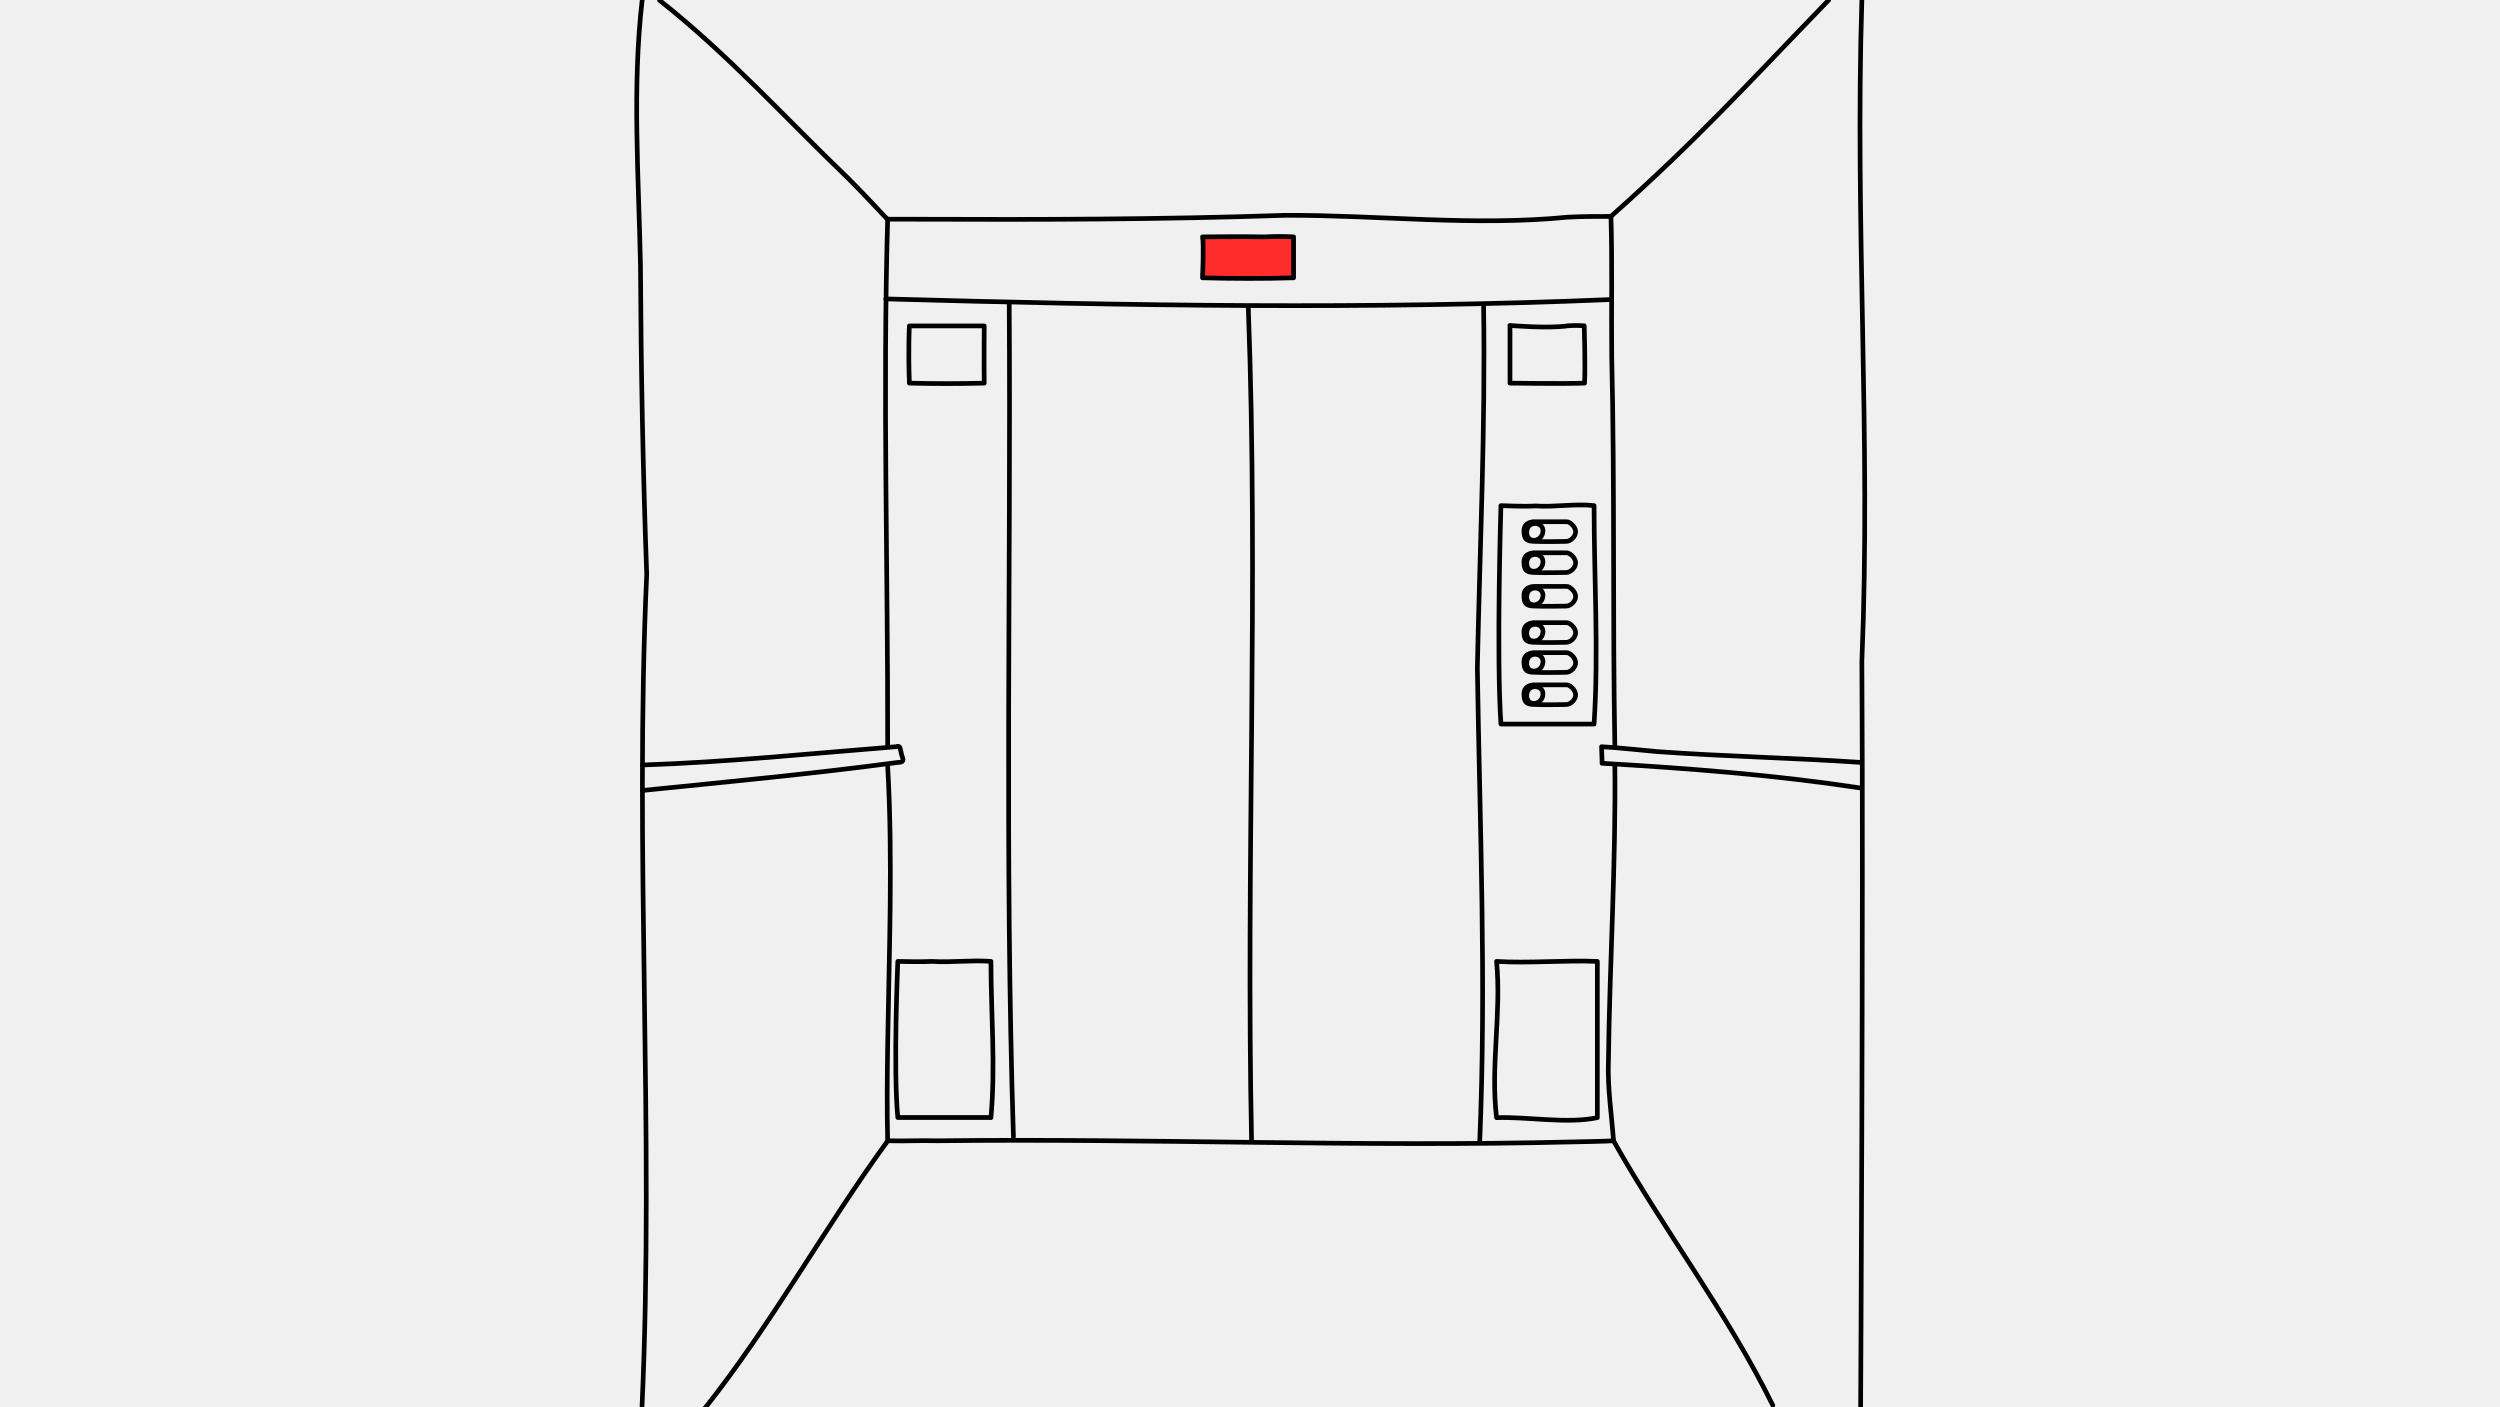
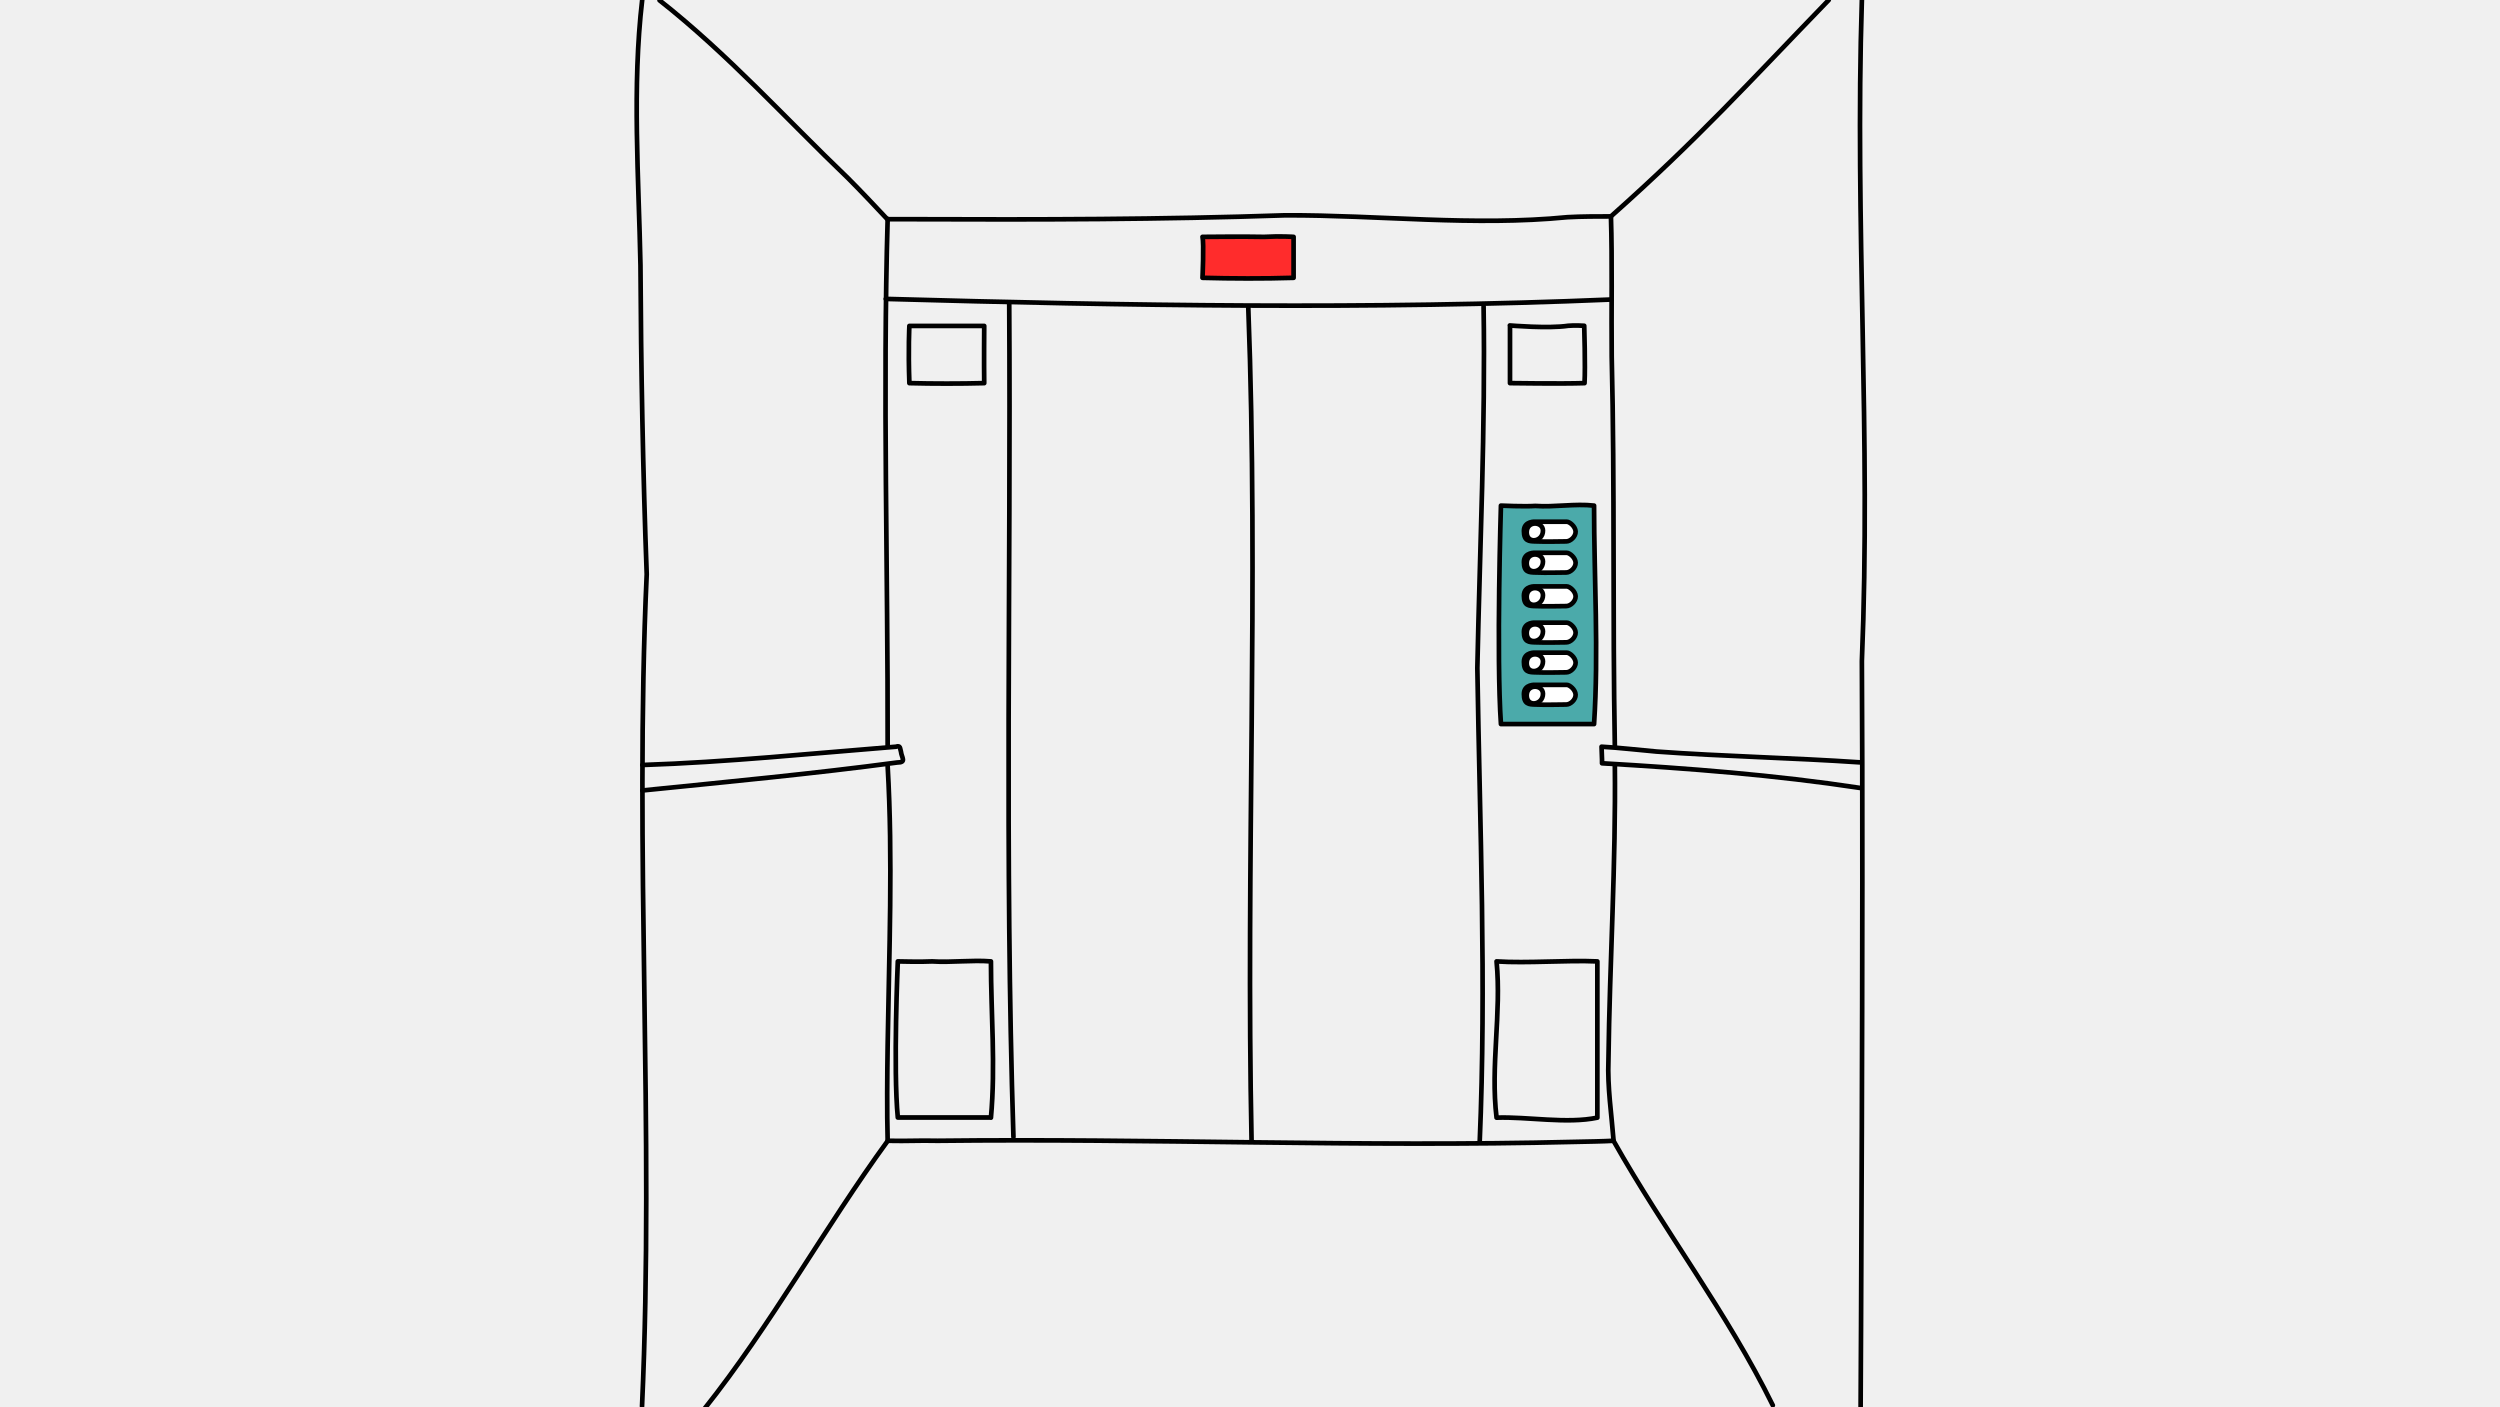
<svg xmlns="http://www.w3.org/2000/svg" id="Ebene_1" version="1.1" viewBox="0 0 1600 900">
  <defs>
    <style>
-       .st0, .st1 {
+       .st0 {
        fill: none;
      }

-       .st1, .st2 {
+       .st0, .st1, .st2 {
        stroke: #000;
        stroke-linecap: round;
        stroke-linejoin: round;
        stroke-width: 3px;
+       }
+ 
+       .st1 {
+         fill: #fff;
+       }
+ 
+       .st3 {
+         fill: #4baaaa;
      }

      .st2 {
        fill: #ff2c2c;
      }
    </style>
  </defs>
-   <path id="STROKE_013db70b-df31-4fdb-b11b-c7fddbe5fe91" class="st1" d="M1032.7,730.2c32.3,57.4,72.8,110,101.9,169.2" />
-   <path id="STROKE_235e3a1d-2595-4fe5-b798-2b67b94fd407" class="st1" d="M1031.1,138.4c55.8-49.6,87.4-84.8,139.3-138.4" />
-   <path id="STROKE_a9689fb8-dd6d-4fcd-9289-e4cdeb8006bd" class="st1" d="M1033.5,477.9c-1.5-83.5,0-166.3-2-249.6-.3-29,.4-61-.5-89.8-8.2,0-18.9,0-27.8.5-60.3,5.9-120.3-1.4-180.7-1.2-79,2.7-158.1,2.8-237.1,2.5h-17.5c-7.1-7.6-17.2-18.3-25.2-26.3C502.6,75.6,465.7,34.5,422.1.2" />
-   <path id="STROKE_cde62bb0-55ac-44a6-9f93-9252f62fda7f" class="st1" d="M568.1,730.2c-40,54.9-75,118.4-117.4,171.6" />
-   <path class="st1" d="M568.1,490.3c3.4,60.1.9,118.5,0,178.8-.3,18.5-.5,42.4,0,61,13.5.3,18.9-.3,32,0,136.2-1.6,270.5,4.1,407.6.7,8.5-.2,17.7-.3,25-.7-1.3-16.8-4-34.4-3.3-51.4.8-63.4,4.8-125.8,4.1-189.4" />
-   <path class="st1" d="M568.1,140.1c-3.2,111,.2,225.8,0,336.9" />
-   <path id="STROKE_5be79f4e-8b2a-4b3c-9b24-9b235c40329e" class="st1" d="M1031.1,191.7c-154.1,6.5-310.1,3.9-464.2-.4" />
+   <path id="Knöpfe" class="st3" d="M1020.2,463.4c3-46.4,0-93.4,0-139.8-12.1-1.4-25.4,1.1-37.6.2-6.9.5-22-.2-22-.2,0,0-3,96.5,0,139.8h59.6Z" />
+   <path id="STROKE_013db70b-df31-4fdb-b11b-c7fddbe5fe91" class="st0" d="M1032.7,730.2c32.3,57.4,72.8,110,101.9,169.2" />
+   <path id="STROKE_235e3a1d-2595-4fe5-b798-2b67b94fd407" class="st0" d="M1031.1,138.4c55.8-49.6,87.4-84.8,139.3-138.4" />
+   <path id="STROKE_a9689fb8-dd6d-4fcd-9289-e4cdeb8006bd" class="st0" d="M1033.5,477.9c-1.5-83.5,0-166.3-2-249.6-.3-29,.4-61-.5-89.8-8.2,0-18.9,0-27.8.5-60.3,5.9-120.3-1.4-180.7-1.2-79,2.7-158.1,2.8-237.1,2.5h-17.5c-7.1-7.6-17.2-18.3-25.2-26.3C502.6,75.6,465.7,34.5,422.1.2" />
+   <path id="STROKE_cde62bb0-55ac-44a6-9f93-9252f62fda7f" class="st0" d="M568.1,730.2c-40,54.9-75,118.4-117.4,171.6" />
+   <path class="st0" d="M568.1,490.3c3.4,60.1.9,118.5,0,178.8-.3,18.5-.5,42.4,0,61,13.5.3,18.9-.3,32,0,136.2-1.6,270.5,4.1,407.6.7,8.5-.2,17.7-.3,25-.7-1.3-16.8-4-34.4-3.3-51.4.8-63.4,4.8-125.8,4.1-189.4" />
+   <path class="st0" d="M568.1,140.1c-3.2,111,.2,225.8,0,336.9" />
+   <path id="STROKE_5be79f4e-8b2a-4b3c-9b24-9b235c40329e" class="st0" d="M1031.1,191.7c-154.1,6.5-310.1,3.9-464.2-.4" />
  <path id="STROKE_b55820a3-2133-4ccb-ac8d-f2d818da5eaa" class="st2" d="M769.6,151.6c1,4.2,0,26.2,0,26.2,18.2.5,39.3.6,58.3,0v-26.2s-8.2-.6-18.9,0c-11.5-.3-39.4,0-39.4,0h0Z" />
-   <path id="STROKE_6a05da35-884d-40e2-8a5a-d7b0a6b9b219" class="st1" d="M645.9,193.5c1.1,178-3,356,2.7,534.1" />
-   <path id="STROKE_1d37e737-f145-401e-9ead-e8f699ad6ce5" class="st1" d="M798.9,196.8c6.7,177.6-1.6,355.5,2.1,533.3" />
-   <path id="STROKE_34ff54d9-ec34-4ac2-b4f9-e627f4736ff6" class="st1" d="M949.5,196.2c1.2,77.2-2.4,154-4,231.3,1.6,101.8,5.8,201.8,1.5,303.6" />
-   <path id="STROKE_d3800e56-9d10-4000-95f6-895428339d74" class="st1" d="M411,0c-6.5,55.6-2.2,114.1-1.1,169.8.3,64.5,1.6,133.1,4,197.7-8.1,177.1,5,355.3-3,532.5" />
-   <path id="STROKE_72a9b6ff-219c-48a7-870d-0730a757a552" class="st1" d="M1191.6,0c-4.6,143.3,5.9,279.6,0,423.1,1,158.8-.8,477.6-.8,477.6" />
-   <path id="STROKE_adcae411-31f2-4c74-b9ae-872f813b3a6d" class="st1" d="M411.1,505.9c54.1-5.5,109.2-10.7,163.1-17.9,6.2,0,2.8-3.1,2.4-7-.7-2.1-.2-4.1-3.2-3.1-53.9,4.3-108.1,9.9-162.3,11.7" />
-   <path id="STROKE_a638b487-3fe9-4932-91ab-188fbfe9d3d1" class="st1" d="M1190.2,487.9c-42.7-2.9-87.3-3.8-130-6.9-11.5-1-23.8-2.5-35.2-3.1,0,2.9.4,8,.3,10.6,55.1,3.2,110.7,7.5,165.3,15.8" />
-   <path id="STROKE_3d5c9387-bf2b-4f3e-8762-dff0c353bbe8" class="st1" d="M634.2,715.3c3-33.2,0-66.7,0-100-12.1-1-25.4.8-37.6,0-6.9.4-22,0-22,0,0,0-3,69,0,99.9h59.6Z" />
-   <path id="STROKE_8415b829-b5f6-4ae1-8704-1d41fbd04cb6" class="st1" d="M582,245.2c15.3.4,32.5.4,47.9,0-.2-12.1,0-36.6,0-36.6h-47.9s-.8,15,0,36.6h0Z" />
-   <path id="STROKE_c0412c42-0fa8-4df8-b1f1-f4dbf5506879" class="st1" d="M966.4,208.3v36.9s33,.5,47.7,0c.6-10.6-.2-36.7-.2-36.7,0,0-6.2-.4-10.3,0-12.4,1.9-37.3-.2-37.3-.2h0Z" />
-   <path id="STROKE_1325fbc5-9560-402c-8454-c524e566e8f8" class="st1" d="M1022.3,715.3c-19.4,4.1-44.7-.7-64.5,0-4-33.2,3.2-66.7,0-100,19.8,1.3,44.7-.9,64.5,0v100Z" />
+   <path id="STROKE_6a05da35-884d-40e2-8a5a-d7b0a6b9b219" class="st0" d="M645.9,193.5c1.1,178-3,356,2.7,534.1" />
+   <path id="STROKE_1d37e737-f145-401e-9ead-e8f699ad6ce5" class="st0" d="M798.9,196.8c6.7,177.6-1.6,355.5,2.1,533.3" />
+   <path id="STROKE_34ff54d9-ec34-4ac2-b4f9-e627f4736ff6" class="st0" d="M949.5,196.2c1.2,77.2-2.4,154-4,231.3,1.6,101.8,5.8,201.8,1.5,303.6" />
+   <path id="STROKE_d3800e56-9d10-4000-95f6-895428339d74" class="st0" d="M411,0c-6.5,55.6-2.2,114.1-1.1,169.8.3,64.5,1.6,133.1,4,197.7-8.1,177.1,5,355.3-3,532.5" />
+   <path id="STROKE_72a9b6ff-219c-48a7-870d-0730a757a552" class="st0" d="M1191.6,0c-4.6,143.3,5.9,279.6,0,423.1,1,158.8-.8,477.6-.8,477.6" />
+   <path id="STROKE_adcae411-31f2-4c74-b9ae-872f813b3a6d" class="st0" d="M411.1,505.9c54.1-5.5,109.2-10.7,163.1-17.9,6.2,0,2.8-3.1,2.4-7-.7-2.1-.2-4.1-3.2-3.1-53.9,4.3-108.1,9.9-162.3,11.7" />
+   <path id="STROKE_a638b487-3fe9-4932-91ab-188fbfe9d3d1" class="st0" d="M1190.2,487.9c-42.7-2.9-87.3-3.8-130-6.9-11.5-1-23.8-2.5-35.2-3.1,0,2.9.4,8,.3,10.6,55.1,3.2,110.7,7.5,165.3,15.8" />
+   <path id="STROKE_3d5c9387-bf2b-4f3e-8762-dff0c353bbe8" class="st0" d="M634.2,715.3c3-33.2,0-66.7,0-100-12.1-1-25.4.8-37.6,0-6.9.4-22,0-22,0,0,0-3,69,0,99.9h59.6Z" />
+   <path id="STROKE_8415b829-b5f6-4ae1-8704-1d41fbd04cb6" class="st0" d="M582,245.2c15.3.4,32.5.4,47.9,0-.2-12.1,0-36.6,0-36.6h-47.9s-.8,15,0,36.6h0Z" />
+   <path id="STROKE_c0412c42-0fa8-4df8-b1f1-f4dbf5506879" class="st0" d="M966.4,208.3v36.9s33,.5,47.7,0c.6-10.6-.2-36.7-.2-36.7,0,0-6.2-.4-10.3,0-12.4,1.9-37.3-.2-37.3-.2h0Z" />
+   <path id="STROKE_1325fbc5-9560-402c-8454-c524e566e8f8" class="st0" d="M1022.3,715.3c-19.4,4.1-44.7-.7-64.5,0-4-33.2,3.2-66.7,0-100,19.8,1.3,44.7-.9,64.5,0v100Z" />
  <g>
-     <path id="STROKE_2cf7b7ea-02ea-4e4b-9067-375ab24d574b" class="st1" d="M987.5,339.6c0-5.9-10.4-6.6-10.4,1.1s10.4,6.2,10.4-1.1Z" />
    <path id="STROKE_6bbfe406-a6fc-4f14-98bb-cbe6b804fa28" class="st1" d="M1002.4,346.5c2.7,0,6.1-3.1,6-6.3s-3.8-6.3-5.7-6.3h-20s-7.4-.6-7.4,5.9,3.1,6.6,7.5,6.7c6.9.3,15.7,0,19.5,0h.1Z" />
-     <path id="STROKE_2cf7b7ea-02ea-4e4b-9067-375ab24d574b1" class="st1" d="M987.5,359.4c0-5.9-10.4-6.6-10.4,1.1s10.4,6.2,10.4-1.1Z" />
    <path id="STROKE_6bbfe406-a6fc-4f14-98bb-cbe6b804fa281" class="st1" d="M1002.4,366.4c2.7,0,6.1-3.1,6-6.3s-3.8-6.3-5.7-6.3h-20s-7.4-.6-7.4,5.9,3.1,6.6,7.5,6.7c6.9.3,15.7,0,19.5,0h.1Z" />
-     <path id="STROKE_2cf7b7ea-02ea-4e4b-9067-375ab24d574b2" class="st1" d="M987.5,380.9c0-5.9-10.4-6.6-10.4,1.1s10.4,6.2,10.4-1.1Z" />
    <path id="STROKE_6bbfe406-a6fc-4f14-98bb-cbe6b804fa282" class="st1" d="M1002.4,387.9c2.7,0,6.1-3.1,6-6.3s-3.8-6.3-5.7-6.3h-20s-7.4-.6-7.4,5.9,3.1,6.6,7.5,6.7c6.9.3,15.7,0,19.5,0h.1Z" />
-     <path id="STROKE_2cf7b7ea-02ea-4e4b-9067-375ab24d574b3" class="st1" d="M987.5,404.1c0-5.9-10.4-6.6-10.4,1.1s10.4,6.2,10.4-1.1Z" />
    <path id="STROKE_6bbfe406-a6fc-4f14-98bb-cbe6b804fa283" class="st1" d="M1002.4,411.1c2.7,0,6.1-3.1,6-6.3s-3.8-6.3-5.7-6.3h-20s-7.4-.6-7.4,5.9,3.1,6.6,7.5,6.7c6.9.3,15.7,0,19.5,0h.1Z" />
-     <path id="STROKE_2cf7b7ea-02ea-4e4b-9067-375ab24d574b4" class="st1" d="M987.5,423.3c0-5.9-10.4-6.6-10.4,1.1s10.4,6.2,10.4-1.1Z" />
    <path id="STROKE_6bbfe406-a6fc-4f14-98bb-cbe6b804fa284" class="st1" d="M1002.4,430.3c2.7,0,6.1-3.1,6-6.3s-3.8-6.3-5.7-6.3h-20s-7.4-.6-7.4,5.9,3.1,6.6,7.5,6.7c6.9.3,15.7,0,19.5,0h.1Z" />
-     <path id="STROKE_2cf7b7ea-02ea-4e4b-9067-375ab24d574b5" class="st1" d="M987.5,444c0-5.9-10.4-6.6-10.4,1.1s10.4,6.2,10.4-1.1Z" />
    <path id="STROKE_6bbfe406-a6fc-4f14-98bb-cbe6b804fa285" class="st1" d="M1002.4,450.9c2.7,0,6.1-3.1,6-6.3s-3.8-6.3-5.7-6.3h-20s-7.4-.6-7.4,5.9,3.1,6.6,7.5,6.7c6.9.3,15.7,0,19.5,0h.1Z" />
-     <path id="STROKE_3d5c9387-bf2b-4f3e-8762-dff0c353bbe81" class="st1" d="M1020.2,463.4c3-46.4,0-93.4,0-139.8-12.1-1.4-25.4,1.1-37.6.2-6.9.5-22-.2-22-.2,0,0-3,96.5,0,139.8h59.6Z" />
+     <path id="STROKE_2cf7b7ea-02ea-4e4b-9067-375ab24d574b" class="st0" d="M987.5,339.6c0-5.9-10.4-6.6-10.4,1.1s10.4,6.2,10.4-1.1Z" />
+     <path id="STROKE_2cf7b7ea-02ea-4e4b-9067-375ab24d574b1" class="st0" d="M987.5,359.4c0-5.9-10.4-6.6-10.4,1.1s10.4,6.2,10.4-1.1Z" />
+     <path id="STROKE_2cf7b7ea-02ea-4e4b-9067-375ab24d574b2" class="st0" d="M987.5,380.9c0-5.9-10.4-6.6-10.4,1.1s10.4,6.2,10.4-1.1Z" />
+     <path id="STROKE_2cf7b7ea-02ea-4e4b-9067-375ab24d574b3" class="st0" d="M987.5,404.1c0-5.9-10.4-6.6-10.4,1.1s10.4,6.2,10.4-1.1Z" />
+     <path id="STROKE_2cf7b7ea-02ea-4e4b-9067-375ab24d574b4" class="st0" d="M987.5,423.3c0-5.9-10.4-6.6-10.4,1.1s10.4,6.2,10.4-1.1Z" />
+     <path id="STROKE_2cf7b7ea-02ea-4e4b-9067-375ab24d574b5" class="st0" d="M987.5,444c0-5.9-10.4-6.6-10.4,1.1s10.4,6.2,10.4-1.1Z" />
+     <path id="STROKE_3d5c9387-bf2b-4f3e-8762-dff0c353bbe81" class="st0" d="M1020.2,463.4c3-46.4,0-93.4,0-139.8-12.1-1.4-25.4,1.1-37.6.2-6.9.5-22-.2-22-.2,0,0-3,96.5,0,139.8h59.6Z" />
  </g>
-   <path id="Knöpfe" class="st0" d="M1020.2,463.4c3-46.4,0-93.4,0-139.8-12.1-1.4-25.4,1.1-37.6.2-6.9.5-22-.2-22-.2,0,0-3,96.5,0,139.8h59.6Z" />
</svg>
